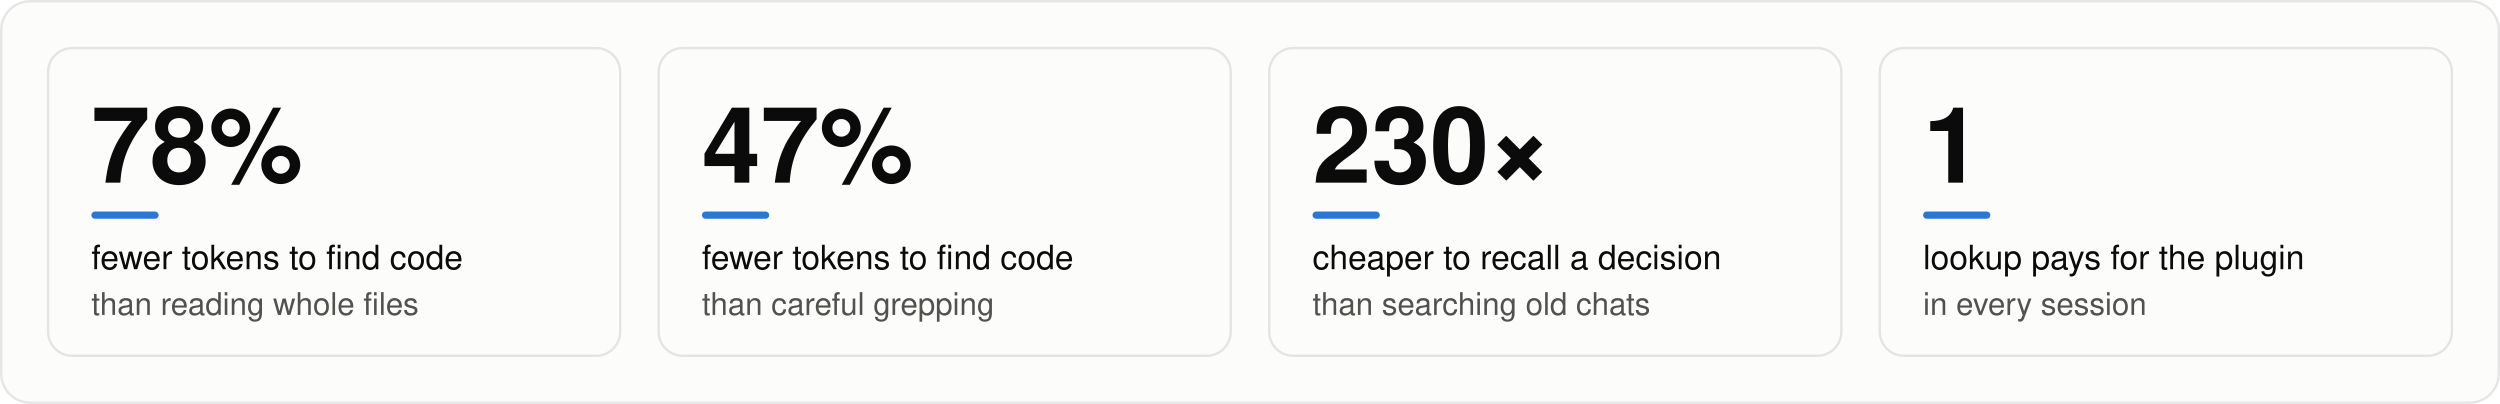
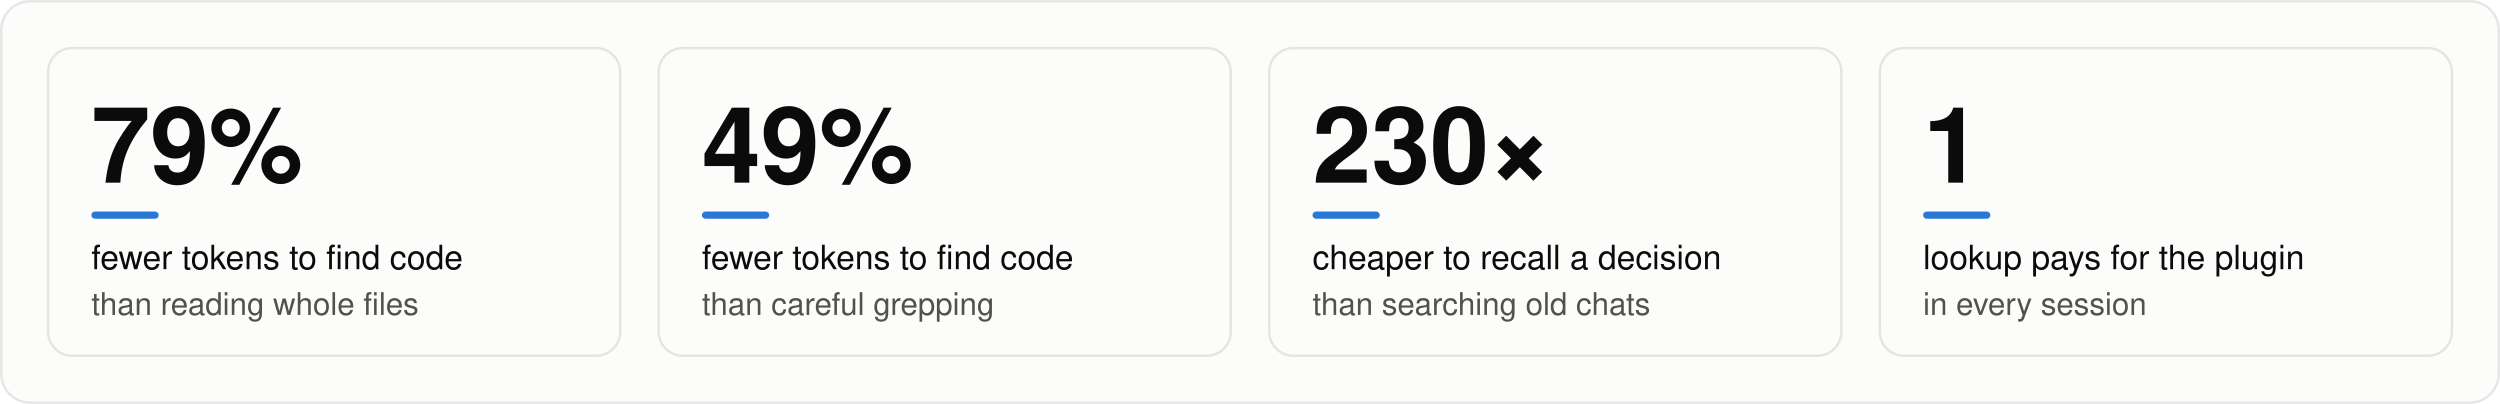
- <svg xmlns="http://www.w3.org/2000/svg" width="1040" height="168" viewBox="0 0 1040 168" role="img" aria-label="remember at a glance: 78% fewer tokens than reading whole files, 47% fewer than careful grepping, 230 times cheaper to recall a decision, pays for itself on the first lookup">
+ <svg xmlns="http://www.w3.org/2000/svg" width="1040" height="168" viewBox="0 0 1040 168" role="img" aria-label="remember at a glance: 79% fewer tokens than reading whole files, 49% fewer than careful grepping, 230 times cheaper to recall a decision, pays for itself on the first lookup">
  <rect x="0.5" y="0.5" width="1039" height="167" rx="12" fill="#fcfcfb" stroke="rgba(11,11,11,0.10)" />
  <g font-family="-apple-system, BlinkMacSystemFont, 'Segoe UI', Helvetica, Arial, sans-serif">
    <rect x="20" y="20" width="238" height="128" rx="10" fill="none" stroke="rgba(11,11,11,0.10)" />
-     <text x="38" y="76" font-size="44" font-weight="600" fill="#0b0b0b" text-anchor="start">78%</text>
+     <text x="38" y="76" font-size="44" font-weight="600" fill="#0b0b0b" text-anchor="start">79%</text>
    <rect x="38" y="88" width="28" height="3" rx="1.5" fill="#2a78d6" />
    <text x="38" y="112" font-size="14" font-weight="400" fill="#0b0b0b" text-anchor="start">fewer tokens to find code</text>
    <text x="38" y="131" font-size="13" font-weight="400" fill="#52514e" text-anchor="start">than reading whole files</text>
    <rect x="274" y="20" width="238" height="128" rx="10" fill="none" stroke="rgba(11,11,11,0.10)" />
-     <text x="292" y="76" font-size="44" font-weight="600" fill="#0b0b0b" text-anchor="start">47%</text>
+     <text x="292" y="76" font-size="44" font-weight="600" fill="#0b0b0b" text-anchor="start">49%</text>
    <rect x="292" y="88" width="28" height="3" rx="1.5" fill="#2a78d6" />
    <text x="292" y="112" font-size="14" font-weight="400" fill="#0b0b0b" text-anchor="start">fewer tokens to find code</text>
    <text x="292" y="131" font-size="13" font-weight="400" fill="#52514e" text-anchor="start">than careful grepping</text>
    <rect x="528" y="20" width="238" height="128" rx="10" fill="none" stroke="rgba(11,11,11,0.10)" />
    <text x="546" y="76" font-size="44" font-weight="600" fill="#0b0b0b" text-anchor="start">230×</text>
    <rect x="546" y="88" width="28" height="3" rx="1.5" fill="#2a78d6" />
    <text x="546" y="112" font-size="14" font-weight="400" fill="#0b0b0b" text-anchor="start">cheaper to recall a decision</text>
    <text x="546" y="131" font-size="13" font-weight="400" fill="#52514e" text-anchor="start">than searching old chats</text>
    <rect x="782" y="20" width="238" height="128" rx="10" fill="none" stroke="rgba(11,11,11,0.10)" />
    <text x="800" y="76" font-size="44" font-weight="600" fill="#0b0b0b" text-anchor="start">1</text>
    <rect x="800" y="88" width="28" height="3" rx="1.5" fill="#2a78d6" />
    <text x="800" y="112" font-size="14" font-weight="400" fill="#0b0b0b" text-anchor="start">lookup pays for the plugin</text>
    <text x="800" y="131" font-size="13" font-weight="400" fill="#52514e" text-anchor="start">in every session</text>
  </g>
</svg>
